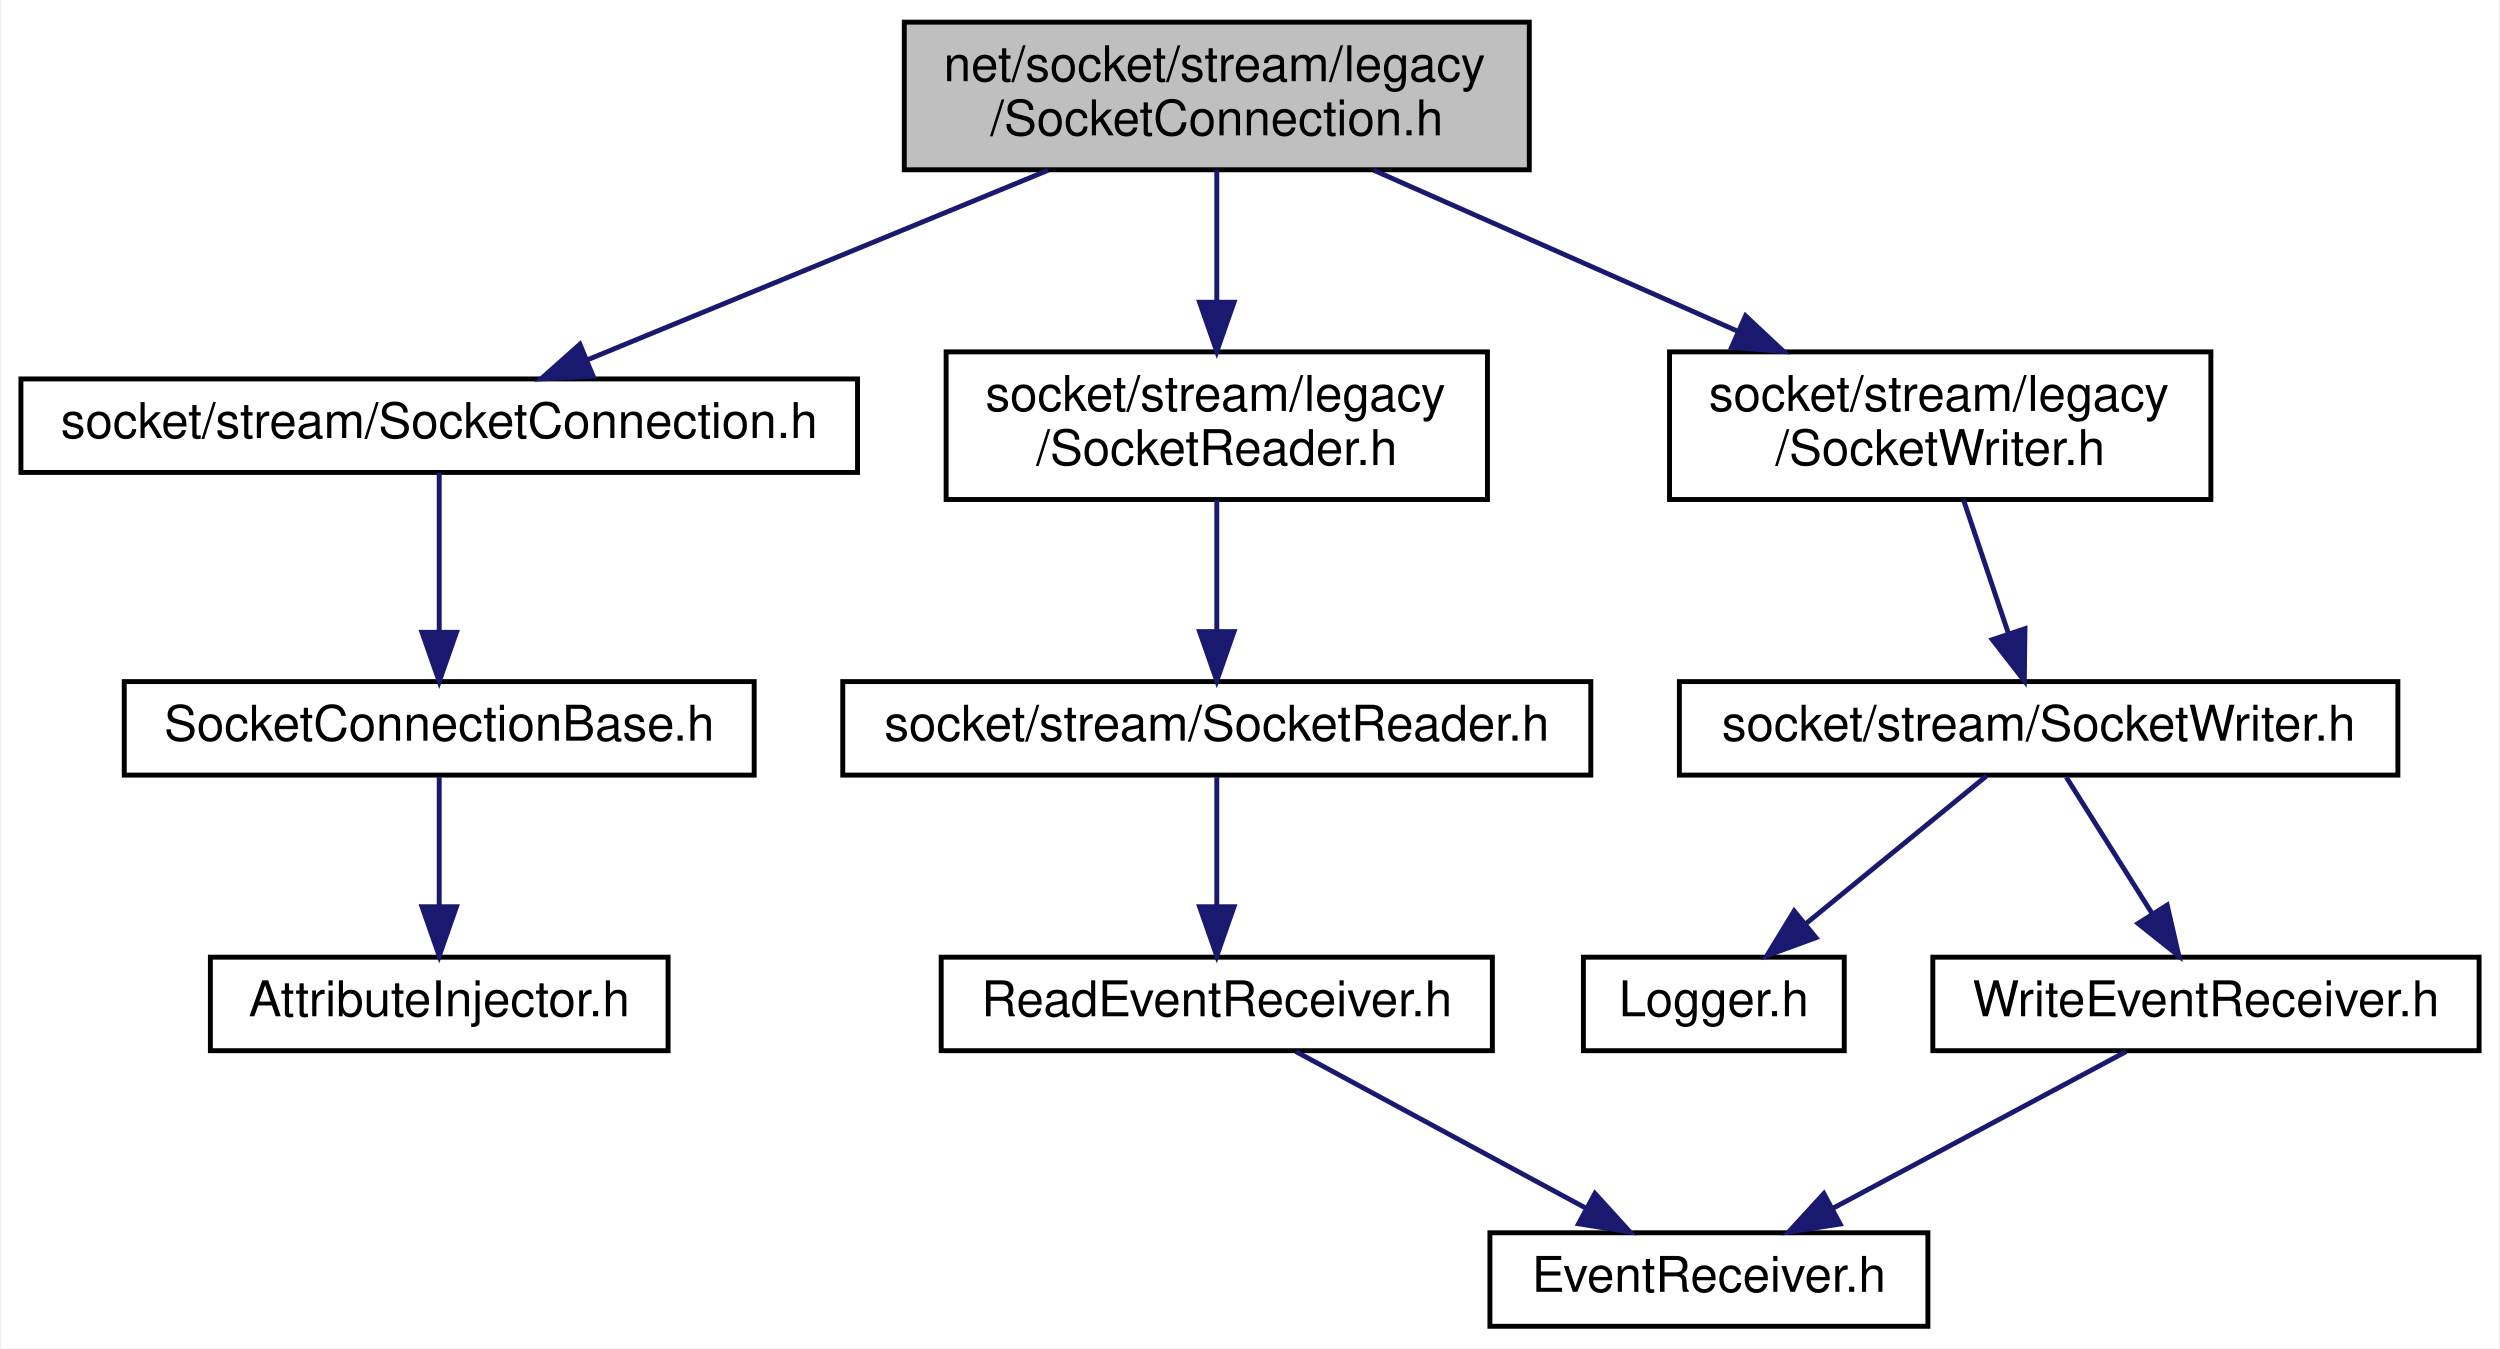
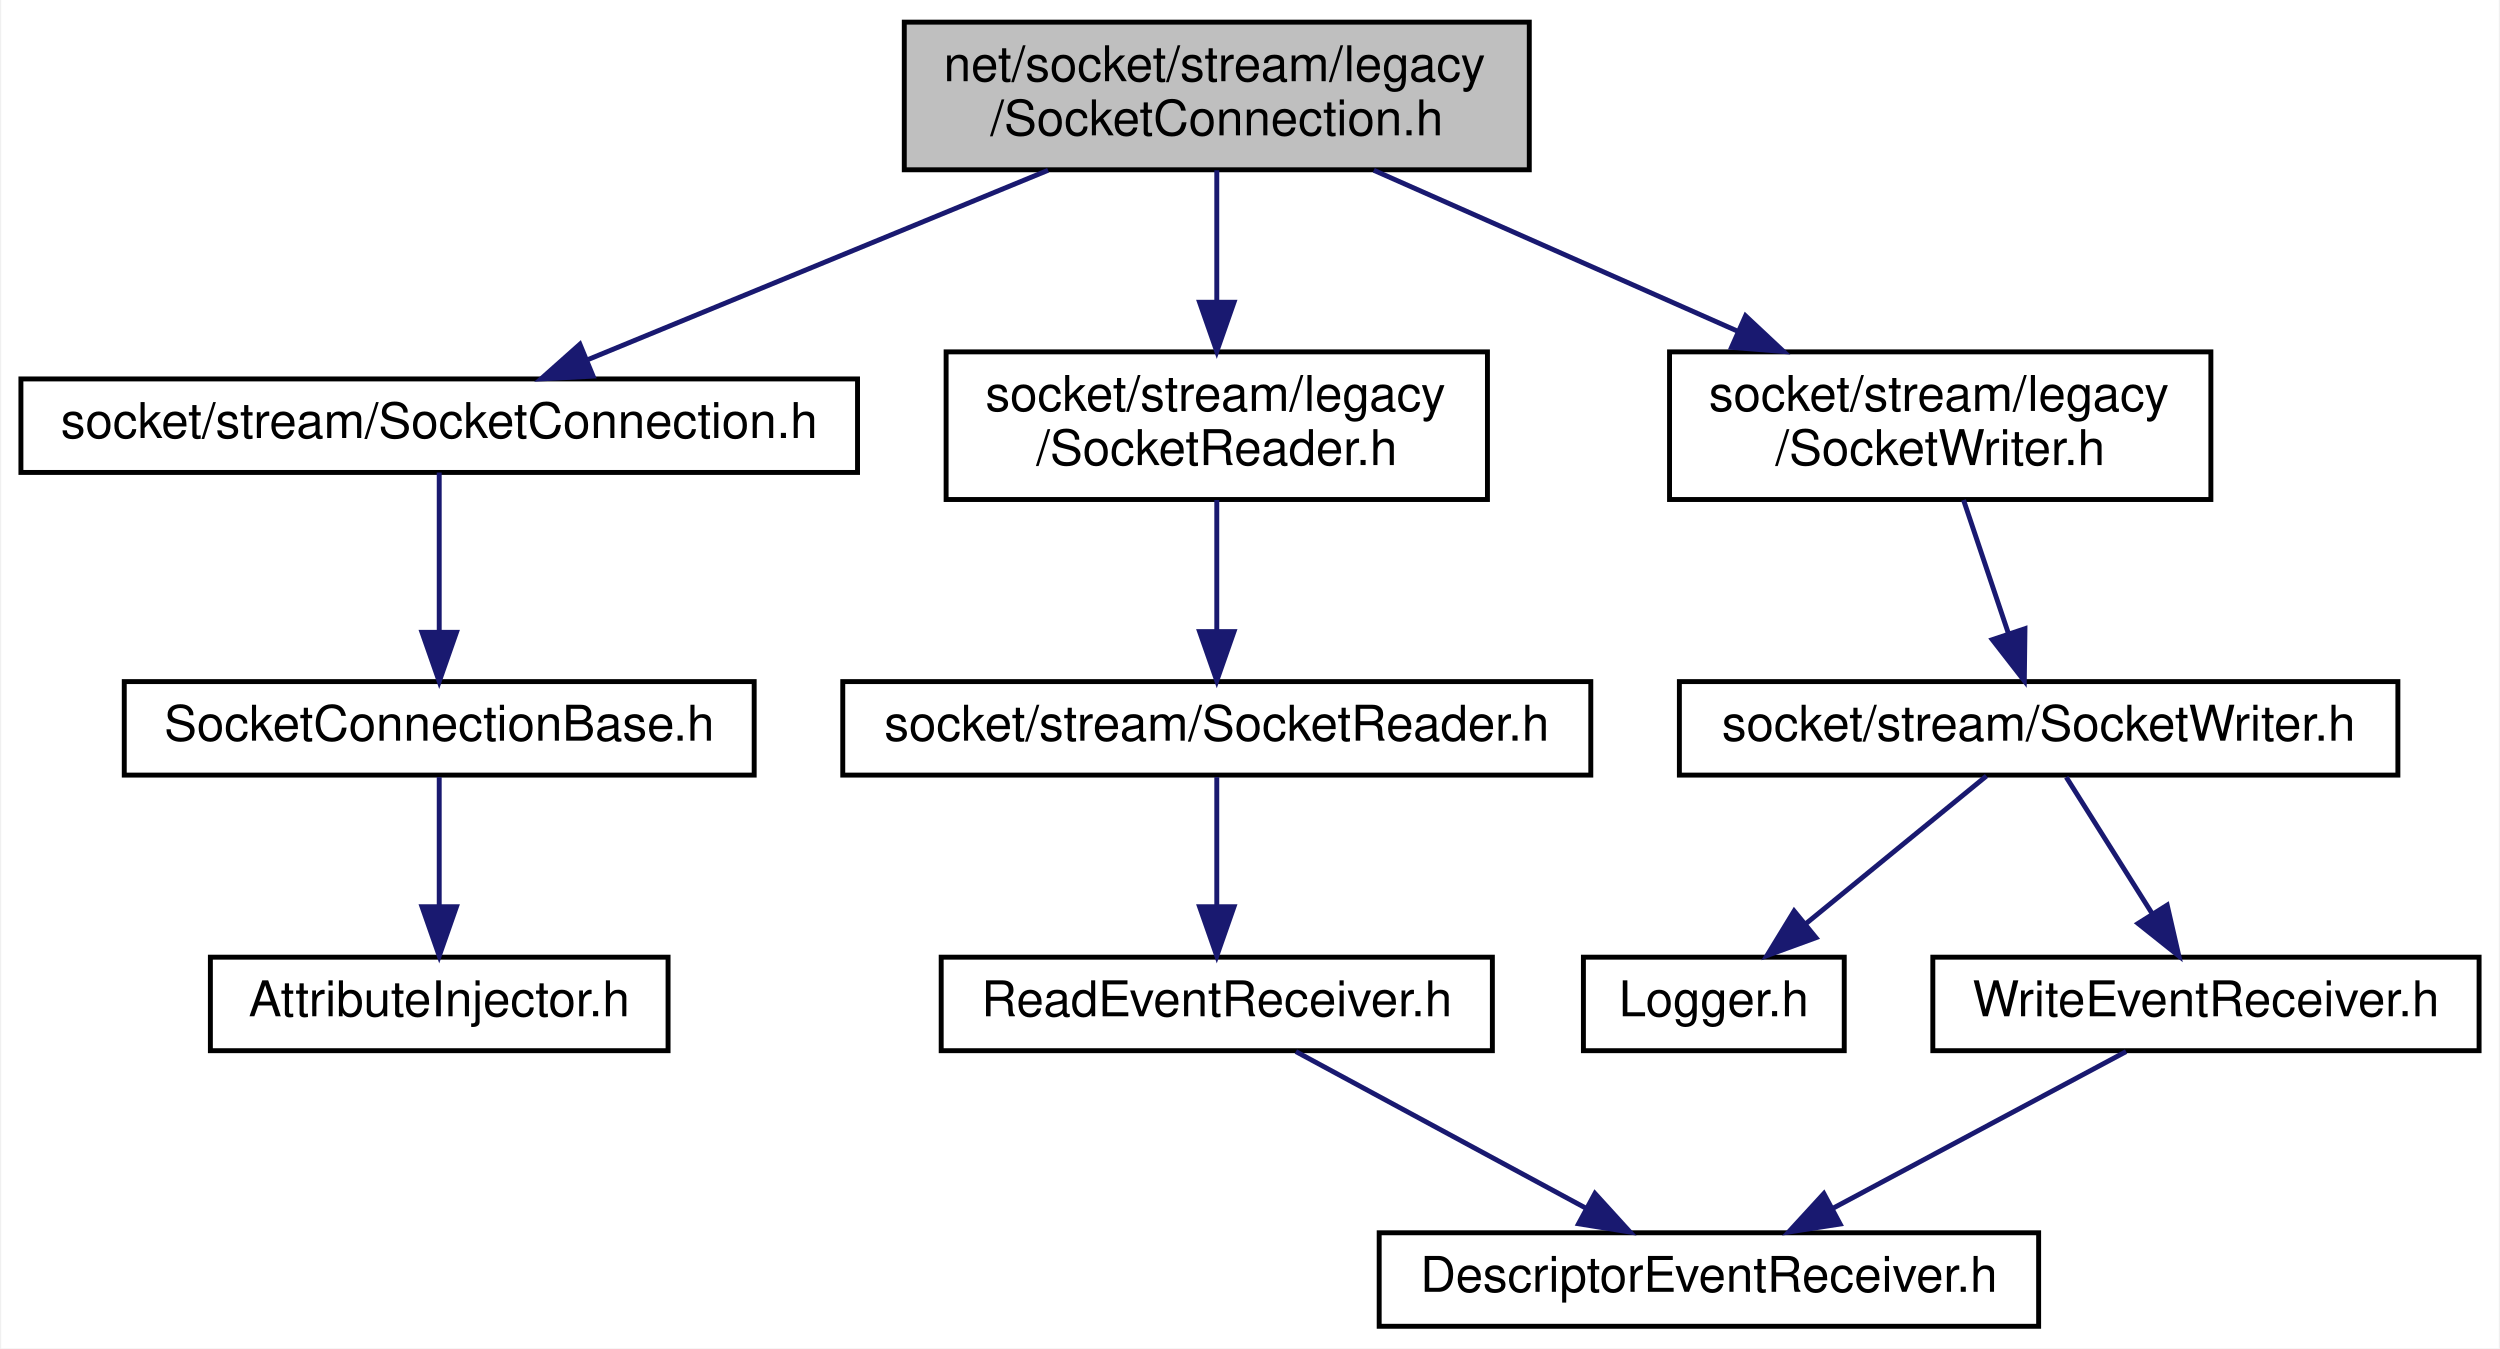
<svg xmlns="http://www.w3.org/2000/svg" xmlns:xlink="http://www.w3.org/1999/xlink" width="508pt" height="274pt" viewBox="0.00 0.00 507.50 274.00">
  <g id="graph0" class="graph" transform="scale(1 1) rotate(0) translate(4 270)">
    <polygon fill="white" stroke="transparent" points="-4,4 -4,-270 503.5,-270 503.5,4 -4,4" />
    <g id="node1" class="node">
      <g id="a_node1">
        <a xlink:title=" ">
          <polygon fill="#bfbfbf" stroke="black" points="179.5,-235.5 179.5,-265.5 306.5,-265.5 306.5,-235.5 179.5,-235.5" />
          <text text-anchor="start" x="187.5" y="-253.5" font-family="Helvetica,sans-Serif" font-size="10.00">net/socket/stream/legacy</text>
          <text text-anchor="middle" x="243" y="-242.5" font-family="Helvetica,sans-Serif" font-size="10.00">/SocketConnection.h</text>
        </a>
      </g>
    </g>
    <g id="node2" class="node">
      <g id="a_node2">
        <a xlink:href="_socket_connection_8h.html" target="_top" xlink:title=" ">
          <polygon fill="white" stroke="black" points="0,-174 0,-193 170,-193 170,-174 0,-174" />
          <text text-anchor="middle" x="85" y="-181" font-family="Helvetica,sans-Serif" font-size="10.00">socket/stream/SocketConnection.h</text>
        </a>
      </g>
    </g>
    <g id="edge1" class="edge">
      <path fill="none" stroke="midnightblue" d="M208.72,-235.4C180.87,-223.94 141.97,-207.94 115.27,-196.95" />
      <polygon fill="midnightblue" stroke="midnightblue" points="116.26,-193.57 105.68,-193.01 113.59,-200.05 116.26,-193.57" />
    </g>
    <g id="node5" class="node">
      <g id="a_node5">
        <a xlink:href="legacy_2_socket_reader_8h.html" target="_top" xlink:title=" ">
          <polygon fill="white" stroke="black" points="188,-168.5 188,-198.5 298,-198.5 298,-168.5 188,-168.5" />
          <text text-anchor="start" x="196" y="-186.5" font-family="Helvetica,sans-Serif" font-size="10.00">socket/stream/legacy</text>
          <text text-anchor="middle" x="243" y="-175.5" font-family="Helvetica,sans-Serif" font-size="10.00">/SocketReader.h</text>
        </a>
      </g>
    </g>
    <g id="edge4" class="edge">
      <path fill="none" stroke="midnightblue" d="M243,-235.4C243,-227.64 243,-217.81 243,-208.86" />
      <polygon fill="midnightblue" stroke="midnightblue" points="246.5,-208.58 243,-198.58 239.5,-208.58 246.5,-208.58" />
    </g>
    <g id="node9" class="node">
      <g id="a_node9">
        <a xlink:href="legacy_2_socket_writer_8h.html" target="_top" xlink:title=" ">
          <polygon fill="white" stroke="black" points="335,-168.5 335,-198.5 445,-198.5 445,-168.5 335,-168.5" />
          <text text-anchor="start" x="343" y="-186.5" font-family="Helvetica,sans-Serif" font-size="10.00">socket/stream/legacy</text>
          <text text-anchor="middle" x="390" y="-175.5" font-family="Helvetica,sans-Serif" font-size="10.00">/SocketWriter.h</text>
        </a>
      </g>
    </g>
    <g id="edge8" class="edge">
      <path fill="none" stroke="midnightblue" d="M274.9,-235.4C296.57,-225.81 325.43,-213.05 348.84,-202.7" />
      <polygon fill="midnightblue" stroke="midnightblue" points="350.44,-205.82 358.17,-198.58 347.6,-199.42 350.44,-205.82" />
    </g>
    <g id="node3" class="node">
      <g id="a_node3">
        <a xlink:href="_socket_connection_base_8h.html" target="_top" xlink:title=" ">
          <polygon fill="white" stroke="black" points="21,-112.5 21,-131.5 149,-131.5 149,-112.5 21,-112.5" />
          <text text-anchor="middle" x="85" y="-119.5" font-family="Helvetica,sans-Serif" font-size="10.00">SocketConnectionBase.h</text>
        </a>
      </g>
    </g>
    <g id="edge2" class="edge">
      <path fill="none" stroke="midnightblue" d="M85,-173.98C85,-165.58 85,-152.48 85,-141.66" />
      <polygon fill="midnightblue" stroke="midnightblue" points="88.5,-141.51 85,-131.51 81.5,-141.51 88.5,-141.51" />
    </g>
    <g id="node4" class="node">
      <g id="a_node4">
        <a xlink:href="_attribute_injector_8h.html" target="_top" xlink:title=" ">
          <polygon fill="white" stroke="black" points="38.5,-56.5 38.5,-75.5 131.5,-75.5 131.5,-56.5 38.5,-56.5" />
          <text text-anchor="middle" x="85" y="-63.5" font-family="Helvetica,sans-Serif" font-size="10.00">AttributeInjector.h</text>
        </a>
      </g>
    </g>
    <g id="edge3" class="edge">
      <path fill="none" stroke="midnightblue" d="M85,-112.08C85,-105.01 85,-94.86 85,-85.99" />
      <polygon fill="midnightblue" stroke="midnightblue" points="88.5,-85.75 85,-75.75 81.5,-85.75 88.5,-85.75" />
    </g>
    <g id="node6" class="node">
      <g id="a_node6">
        <a xlink:href="_socket_reader_8h.html" target="_top" xlink:title=" ">
          <polygon fill="white" stroke="black" points="167,-112.5 167,-131.5 319,-131.5 319,-112.5 167,-112.5" />
          <text text-anchor="middle" x="243" y="-119.5" font-family="Helvetica,sans-Serif" font-size="10.00">socket/stream/SocketReader.h</text>
        </a>
      </g>
    </g>
    <g id="edge5" class="edge">
      <path fill="none" stroke="midnightblue" d="M243,-168.4C243,-160.47 243,-150.46 243,-141.86" />
      <polygon fill="midnightblue" stroke="midnightblue" points="246.5,-141.66 243,-131.66 239.5,-141.66 246.5,-141.66" />
    </g>
    <g id="node7" class="node">
      <g id="a_node7">
        <a xlink:href="_read_event_receiver_8h.html" target="_top" xlink:title=" ">
          <polygon fill="white" stroke="black" points="187,-56.5 187,-75.5 299,-75.5 299,-56.5 187,-56.5" />
          <text text-anchor="middle" x="243" y="-63.5" font-family="Helvetica,sans-Serif" font-size="10.00">ReadEventReceiver.h</text>
        </a>
      </g>
    </g>
    <g id="edge6" class="edge">
      <path fill="none" stroke="midnightblue" d="M243,-112.08C243,-105.01 243,-94.86 243,-85.99" />
      <polygon fill="midnightblue" stroke="midnightblue" points="246.5,-85.75 243,-75.75 239.5,-85.75 246.5,-85.75" />
    </g>
    <g id="node8" class="node">
      <g id="a_node8">
-         <a xlink:href="_event_receiver_8h.html" target="_top" xlink:title=" ">
-           <polygon fill="white" stroke="black" points="298.5,-0.5 298.5,-19.5 387.5,-19.5 387.5,-0.5 298.5,-0.5" />
-           <text text-anchor="middle" x="343" y="-7.5" font-family="Helvetica,sans-Serif" font-size="10.00">EventReceiver.h</text>
+         <a xlink:href="_descriptor_event_receiver_8h.html" target="_top" xlink:title=" ">
+           <polygon fill="white" stroke="black" points="276,-0.5 276,-19.5 410,-19.5 410,-0.5 276,-0.5" />
+           <text text-anchor="middle" x="343" y="-7.5" font-family="Helvetica,sans-Serif" font-size="10.00">DescriptorEventReceiver.h</text>
        </a>
      </g>
    </g>
    <g id="edge7" class="edge">
      <path fill="none" stroke="midnightblue" d="M259.07,-56.32C274.96,-47.74 299.51,-34.49 317.96,-24.52" />
      <polygon fill="midnightblue" stroke="midnightblue" points="319.84,-27.49 326.97,-19.65 316.51,-21.33 319.84,-27.49" />
    </g>
    <g id="node10" class="node">
      <g id="a_node10">
        <a xlink:href="_socket_writer_8h.html" target="_top" xlink:title=" ">
          <polygon fill="white" stroke="black" points="337,-112.5 337,-131.5 483,-131.5 483,-112.5 337,-112.5" />
          <text text-anchor="middle" x="410" y="-119.5" font-family="Helvetica,sans-Serif" font-size="10.00">socket/stream/SocketWriter.h</text>
        </a>
      </g>
    </g>
    <g id="edge9" class="edge">
      <path fill="none" stroke="midnightblue" d="M394.74,-168.4C397.47,-160.29 400.92,-150.01 403.86,-141.28" />
      <polygon fill="midnightblue" stroke="midnightblue" points="407.22,-142.25 407.09,-131.66 400.59,-140.02 407.22,-142.25" />
    </g>
    <g id="node11" class="node">
      <g id="a_node11">
        <a xlink:href="_logger_8h.html" target="_top" xlink:title=" ">
          <polygon fill="white" stroke="black" points="317.5,-56.5 317.5,-75.5 370.5,-75.5 370.5,-56.5 317.5,-56.5" />
          <text text-anchor="middle" x="344" y="-63.5" font-family="Helvetica,sans-Serif" font-size="10.00">Logger.h</text>
        </a>
      </g>
    </g>
    <g id="edge10" class="edge">
      <path fill="none" stroke="midnightblue" d="M399.4,-112.32C389.54,-104.26 374.65,-92.08 362.78,-82.37" />
      <polygon fill="midnightblue" stroke="midnightblue" points="364.75,-79.46 354.8,-75.83 360.32,-84.88 364.75,-79.46" />
    </g>
    <g id="node12" class="node">
      <g id="a_node12">
        <a xlink:href="_write_event_receiver_8h.html" target="_top" xlink:title=" ">
          <polygon fill="white" stroke="black" points="388.5,-56.5 388.5,-75.5 499.5,-75.5 499.5,-56.5 388.5,-56.5" />
          <text text-anchor="middle" x="444" y="-63.5" font-family="Helvetica,sans-Serif" font-size="10.00">WriteEventReceiver.h</text>
        </a>
      </g>
    </g>
    <g id="edge11" class="edge">
      <path fill="none" stroke="midnightblue" d="M415.61,-112.08C420.37,-104.53 427.32,-93.49 433.15,-84.23" />
      <polygon fill="midnightblue" stroke="midnightblue" points="436.12,-86.08 438.49,-75.75 430.2,-82.35 436.12,-86.08" />
    </g>
    <g id="edge12" class="edge">
      <path fill="none" stroke="midnightblue" d="M427.77,-56.32C411.65,-47.7 386.7,-34.36 368.04,-24.39" />
      <polygon fill="midnightblue" stroke="midnightblue" points="369.66,-21.28 359.19,-19.65 366.36,-27.46 369.66,-21.28" />
    </g>
  </g>
</svg>
